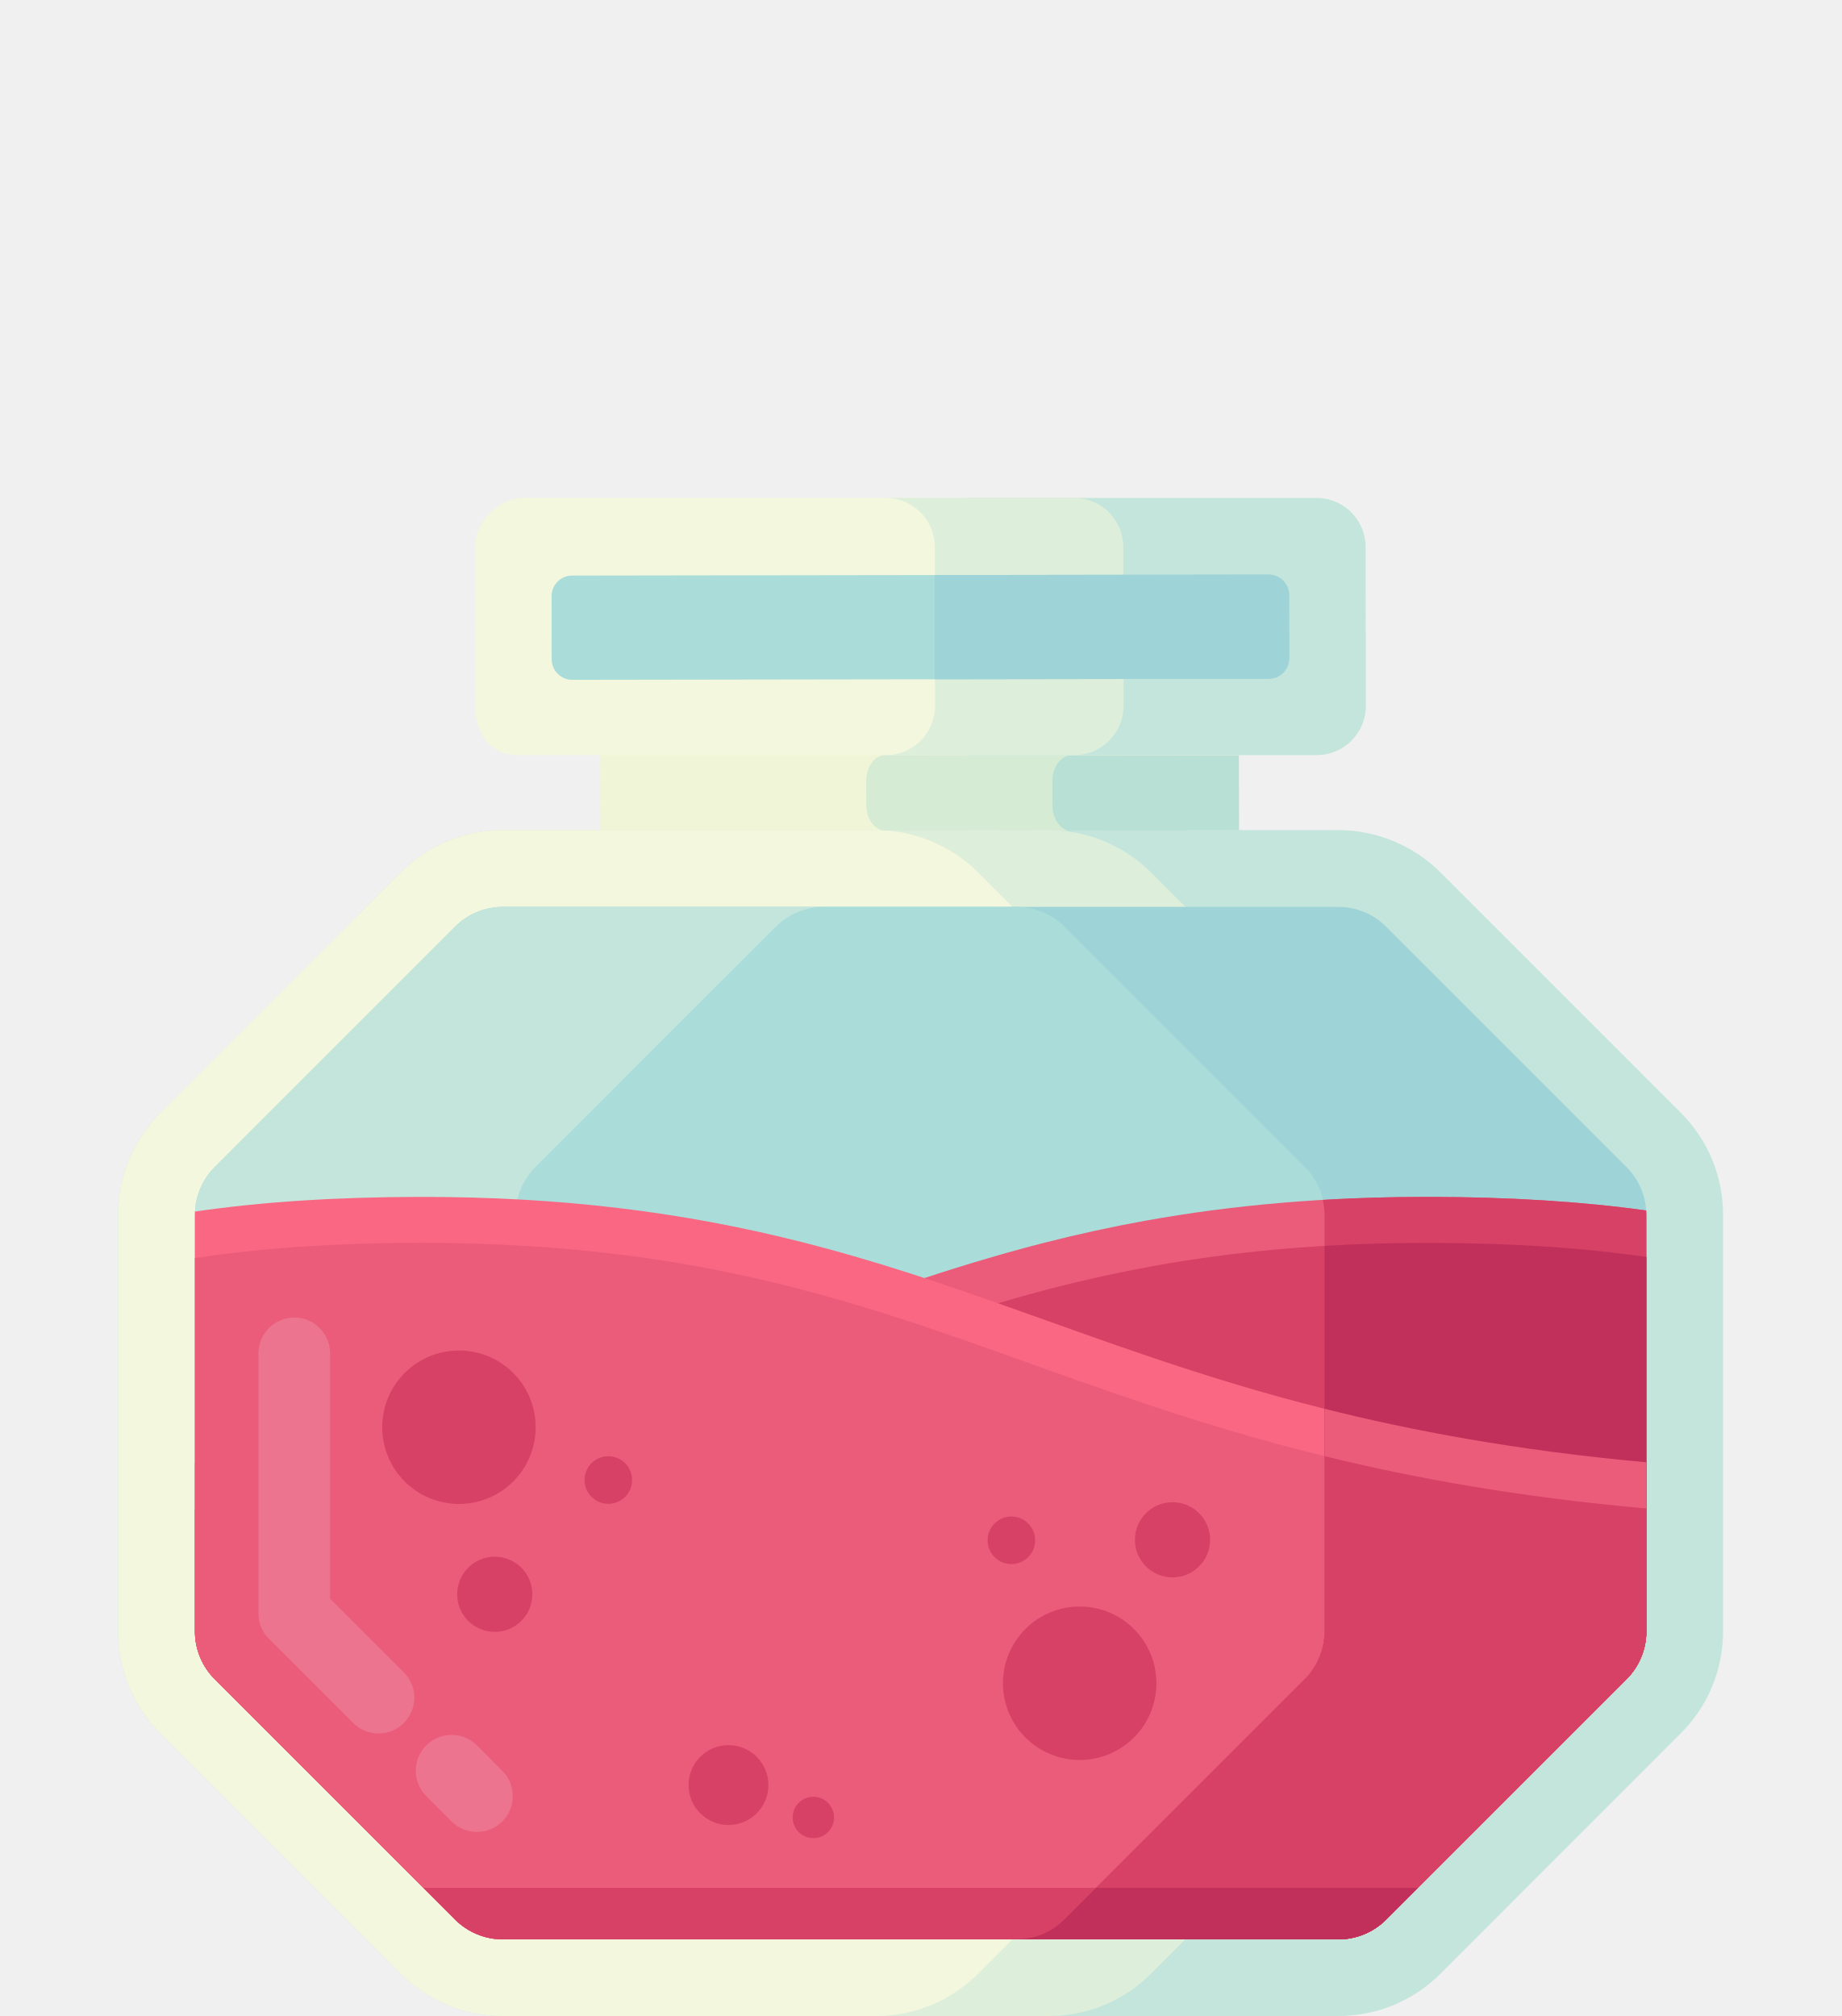
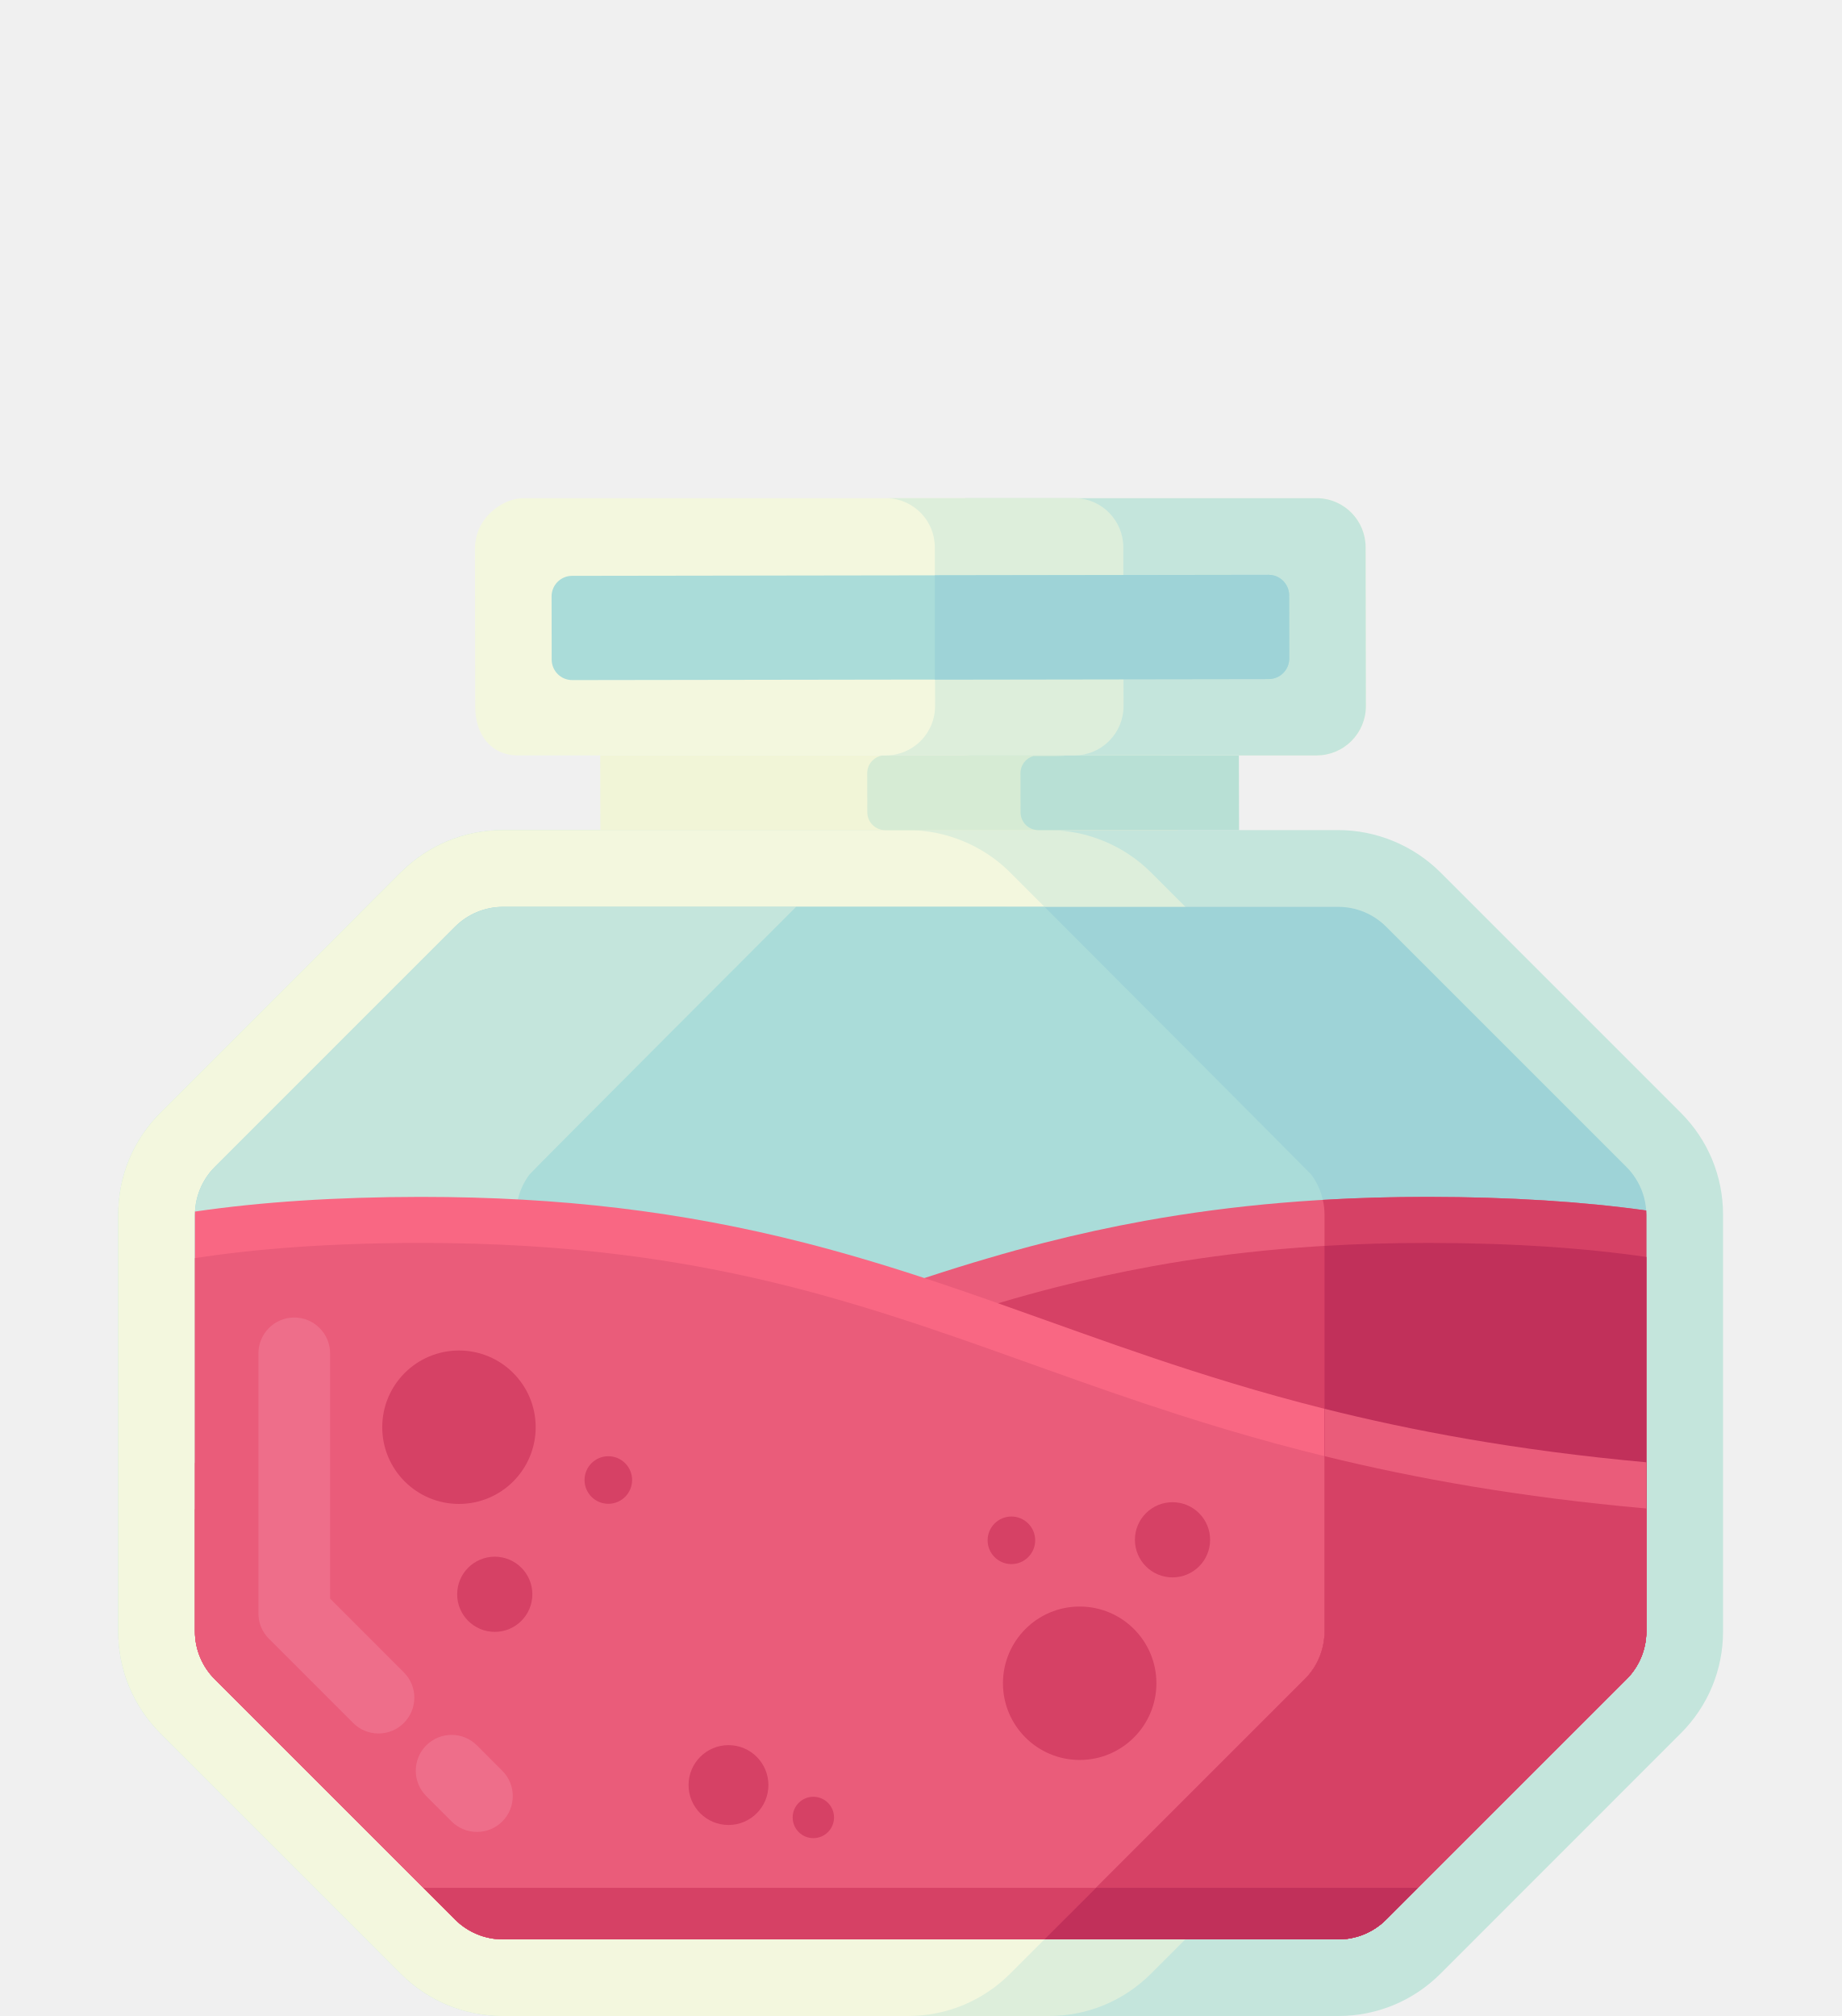
<svg xmlns="http://www.w3.org/2000/svg" version="1.1" id="Layer_1" x="0px" y="0px" viewBox="0 0 600 657" style="enable-background:new 0 0 600 657;" xml:space="preserve">
  <style type="text/css">
	.st0{fill:#C4E5DC;}
	.st1{fill:#DDEEDB;}
	.st2{fill:#F3F7DE;}
	.st3{fill:#9ED3D7;}
	.st4{fill:#AADCD9;}
	.st5{fill:#F1F5D7;}
	.st6{fill:#D6EBD4;}
	.st7{fill:#B8E0D5;}
	.st8{fill:#EA5C7A;}
	.st9{fill:#D64165;}
	.st10{fill:#F96783;}
	.st11{fill:#C1305A;}
- 	.st12{opacity:0.15;fill:#FFFFFF;enable-background:new    ;}
+ 	.st12{opacity:0.3;fill:#FFFFFF;mix-blend-mode:soft-light;}
</style>
  <g>
    <path class="st0" d="M561.475,395.9v135.72c0,12.59-4.91,24.42-13.82,33.31   l-78.27,78.29C460.495,652.1,448.665,657,436.095,657H163.905   c-12.56,0-24.38-4.89-33.28-13.76l-78.32-78.33   c-8.89-8.89-13.78-20.71-13.78-33.29V395.9   c0-12.6,4.9-24.42,13.8-33.3l78.28-78.3   c8.95-8.9,20.76-13.78,33.3-13.78h272.19c12.37,0,24.5,5.01,33.26,13.76   l78.33,78.34C556.555,371.46,561.475,383.29,561.475,395.9z" />
    <path class="st1" d="M467.135,395.9v135.72c0,12.59-4.9,24.42-13.81,33.31   l-78.28,78.29C366.155,652.1,354.335,657,341.755,657H163.905   c-12.56,0-24.38-4.89-33.28-13.76l-78.32-78.33   c-8.89-8.89-13.78-20.71-13.78-33.29V395.9   c0-12.6,4.9-24.42,13.8-33.3l78.28-78.3   c8.95-8.9,20.76-13.78,33.3-13.78h177.85c12.38,0,24.5,5.01,33.27,13.76   l78.32,78.34C462.225,371.46,467.135,383.29,467.135,395.9z" />
-     <path class="st2" d="M410.805,395.9v135.72c0,12.59-4.9,24.42-13.81,33.31   l-78.28,78.29C309.825,652.1,298.005,657,285.425,657H163.905   c-12.56,0-24.38-4.89-33.28-13.76l-78.32-78.33   c-8.89-8.89-13.78-20.71-13.78-33.29V395.9   c0-12.6,4.9-24.42,13.8-33.3l78.28-78.3   c8.95-8.9,20.76-13.78,33.3-13.78h121.52c12.38,0,24.5,5.01,33.27,13.76   l78.32,78.34C405.895,371.46,410.805,383.29,410.805,395.9z" />
+     <path class="st2" d="M421.24,395.9v135.72c0,12.59-4.9,24.42-13.81,33.31   l-78.28,78.29C320.26,652.1,308.44,657,295.86,657H163.905   c-12.56,0-24.38-4.89-33.28-13.76l-78.32-78.33   c-8.89-8.89-13.78-20.71-13.78-33.29V395.9   c0-12.6,4.9-24.42,13.8-33.3l78.28-78.3   c8.95-8.9,20.76-13.78,33.3-13.78h131.955c12.38,0,24.5,5.01,33.27,13.76   l78.32,78.34C416.33,371.46,421.24,383.29,421.24,395.9z" />
    <path class="st3" d="M536.475,395.93v135.71c0,5.86-2.33,11.48-6.47,15.61   l-78.31,78.31c-4.13,4.14-9.75,6.47-15.6,6.47H163.905   c-5.86,0-11.48-2.33-15.62-6.47L69.985,547.25   c-4.14-4.13-6.47-9.75-6.47-15.61V395.93c0-0.36,0.01-0.73,0.03-1.09   c0.18-3.76,1.33-7.38,3.29-10.55c0.88-1.43,1.94-2.77,3.15-3.97   l78.3-78.31c4.14-4.14,9.76-6.47,15.62-6.47h272.19   c5.85,0,11.47,2.33,15.6,6.47l78.31,78.31   c1.11,1.11,2.09,2.32,2.92,3.62c2.04,3.14,3.26,6.77,3.5,10.55   C536.455,394.96,536.475,395.45,536.475,395.93z" />
    <path class="st0" d="M426.825,395.925v135.72c0,5.857-2.327,11.471-6.462,15.606   l-78.314,78.314c-4.135,4.135-9.749,6.462-15.606,6.462h-162.542   c-5.856,0-11.471-2.327-15.614-6.462l-78.306-78.314   c-4.135-4.135-6.462-9.749-6.462-15.606V395.925   c0-5.856,2.327-11.471,6.462-15.606l78.306-78.314   c4.144-4.135,9.758-6.462,15.614-6.462h162.542c5.857,0,11.471,2.327,15.606,6.462   l78.314,78.314C424.498,384.454,426.825,390.069,426.825,395.925z" />
-     <path class="st4" d="M431.679,395.925v135.72c0,5.857-2.327,11.471-6.462,15.606   l-78.314,78.314c-4.135,4.135-9.749,6.462-15.606,6.462h-62.897   c-5.857,0-11.471-2.327-15.614-6.462l-78.306-78.314   c-4.135-4.135-6.462-9.749-6.462-15.606V395.925   c0-5.856,2.327-11.471,6.462-15.606l78.306-78.314   c4.144-4.135,9.758-6.462,15.614-6.462h62.897c5.857,0,11.471,2.327,15.606,6.462   l78.314,78.314C429.352,384.454,431.679,390.069,431.679,395.925z" />
-     <path class="st5" d="M383.765,270.338l-31.68,0.07l-50.32,0.11l-9.46,0.02   l-96.67,0.15l-0.05-24.74l77.64-0.12l30-0.06h0.04l25.47-0.06   c0.01,0.01,0.03,0.01,0.04,0l36.99-0.07c0,0,0,0,0.01,0l17.93-0.04v0.23   L383.765,270.338z" />
-     <path class="st6" d="M383.705,245.998l0.06,24.51l-31.68,0.07l-64.32,0.11   c-3.1-0.58-5.47-4.07-5.48-8.29l-0.03-7.97   c-0.01-4.64,2.85-8.41,6.39-8.41l23.49-0.02l15.65-0.03h0.04   l37.33-0.08h0.01l18.13-0.04c0.14,0,0.28,0,0.41,0.02   c0.17,0.01,0.34,0.03,0.51,0.07c0.09,0.01,0.19,0.03,0.29,0.06   H383.705z" />
-     <path class="st7" d="M403.765,270.618l-55.68,0.07   c-2.91-0.78-5.1-4.14-5.11-8.16l-0.03-8.07   c0-4.47,2.67-8.12,6.06-8.35c0.11-0.01,4.22-0.01,4.33-0.01   l10.89-0.02c0.01,0,0.02,0,0.02,0l39.46-0.03L403.765,270.618z" />
-     <path class="st2" d="M445.085,229.985c0.01,4.3-1.66,8.35-4.69,11.39   c-3.03,3.04-7.07,4.72-11.37,4.73H168.835   c-8.84,0-13.96-6.83-13.98-15.68l-0.08-51.7   c-0.01-4.3,1.66-8.34,4.69-11.38c3.03-3.04,7.06-5.07,11.36-5.08   h258.84c8.6,0.38,15.33,7.42,15.34,16.02L445.085,229.985z" />
-     <path class="st0" d="M445.085,229.985c0.01,4.3-1.66,8.35-4.69,11.39   c-3.03,3.04-7.07,4.72-11.37,4.73H313.605c0.31,0,0.62-0.01,0.93-0.03   h0.04c0.31-0.02,0.61-0.04,0.91-0.09c0.01,0.01,0.03,0.01,0.04,0   c3.57-0.43,6.88-2.03,9.45-4.61c3.03-3.04,4.7-7.09,4.69-11.39   l-0.01-8.57V221.335l-0.06-33.88v-0.09l-0.01-9.08   c-0.01-8.6-6.74-15.64-15.34-16.02h115.42   c8.6,0.38,15.33,7.42,15.34,16.02L445.085,229.985z" />
-     <path class="st1" d="M366.124,229.98c0.01,4.3-1.66,8.35-4.69,11.39   s-7.07,4.72-11.37,4.73h-61.422c4.3-0.01,8.34-1.69,11.37-4.73   s4.7-7.09,4.69-11.39l-0.08-51.7   c-0.01-8.6-6.74-15.64-15.34-16.02h61.422   c8.6,0.38,15.33,7.42,15.34,16.02L366.124,229.98z" />
-     <path class="st4" d="M420.112,214.514c0,3.69-2.98,6.69-6.68,6.7l-108.75,0.16h-2.85   l-115.36,0.17c-3.7,0.01-6.69-2.98-6.7-6.68l-0.03-20.59   c-0.01-3.69,2.98-6.69,6.67-6.7l103.47-0.15l14.8-0.02l108.7-0.16   c2.58-0.01,4.82,1.45,5.93,3.59c0.1,0.18,0.19,0.37,0.27,0.57   c0.08,0.17,0.14,0.34,0.2,0.53c0.19,0.63,0.3,1.3,0.3,1.99   L420.112,214.514z" />
-     <path class="st3" d="M420.112,214.514c0,3.69-2.98,6.69-6.68,6.7l-108.808,0.16   v-33.97l108.758-0.16c2.58-0.01,4.82,1.45,5.93,3.59   c0.1,0.18,0.19,0.37,0.27,0.57c0.08,0.17,0.14,0.34,0.2,0.53   c0.19,0.63,0.3,1.3,0.3,1.99L420.112,214.514z" />
+     <path class="st4" d="M431.633,395.925v135.72c0,4.76-1.54,9.36-4.33,13.13   c-0.44,0.58-86.91,87.25-86.91,87.25h-80.983l-84.78-84.77   c-0.78-0.78-1.49-1.6-2.13-2.48c-0.43-0.58-0.83-1.18-1.2-1.8   c-0.19-0.3-0.37-0.62-0.53-0.93c-0.34-0.64-0.65-1.29-0.92-1.95   c-1.1-2.66-1.68-5.52-1.68-8.45V395.925c0-2.93,0.58-5.79,1.68-8.45   c0.27-0.66,0.58-1.31,0.92-1.95c0.16-0.31,0.34-0.63,0.53-0.93   c0.37-0.62,0.77-1.22,1.2-1.8c0.64-0.88,86.91-87.25,86.91-87.25h80.983   c0,0,86.47,86.67,86.91,87.25C430.093,386.565,431.633,391.165,431.633,395.925z" />
+     <path class="st4" d="M172.501,544.775c-0.44-0.58-0.84-1.18-1.2-1.8   C171.671,543.595,172.071,544.195,172.501,544.775z" />
+     <path class="st4" d="M172.501,382.795c-0.43,0.58-0.83,1.18-1.2,1.8   C171.661,383.975,172.061,383.375,172.501,382.795z" />
+     <path class="st4" d="M426.121,546.465c-0.24,0.27-0.49,0.53-0.75,0.79l-78.31,78.31   l78.3-78.31C425.621,546.995,425.871,546.735,426.121,546.465z" />
+     <path class="st4" d="M426.121,381.105c-0.25-0.27-0.5-0.53-0.76-0.79h0.01   C425.631,380.575,425.881,380.835,426.121,381.105z" />
+     <g>
+       <path class="st5" d="M383.761,270.368v0.17H195.631l-0.05-24.39c0,0,42.43,0,87,0    c0,0,51.85,0,101.12,0L383.761,270.368z" />
+       <path class="st6" d="M383.761,270.368v0.17h-95.314c-3.214,0-5.821-2.602-5.828-5.816    l-0.026-12.735c-0.007-3.223,2.604-5.84,5.828-5.84h89.467    c3.213,0,5.82,2.6,5.828,5.813L383.761,270.368z" />
+       <path class="st7" d="M403.761,270.538h-65.38c-0.31,0-0.62-0.02-0.91-0.08    c-2.78-0.43-4.91-2.83-4.91-5.74l-0.02-6.41v-4.17l-0.01-2.15    c-0.01-2.65,1.76-4.89,4.19-5.6l10.01-0.01    c0.51-0.15-8.94-0.23-8.37-0.23h65.34L403.761,270.538z" />
+       <g>
+         <path class="st2" d="M445.085,230.073c0.01,4.3-1.66,8.35-4.69,11.39     c-3.03,3.04-7.07,4.72-11.37,4.73H168.835     c-8.84,0-13.96-6.83-13.98-15.68l-0.08-51.7     c-0.01-4.3,1.66-8.34,4.69-11.38c3.03-3.04,7.06-5.07,11.36-5.08     h258.84c8.6,0.38,15.33,7.42,15.34,16.02L445.085,230.073z" />
+         <path class="st0" d="M445.085,230.073c0.01,4.3-1.66,8.35-4.69,11.39     c-3.03,3.04-7.07,4.72-11.37,4.73H313.605     c0.31,0,0.62-0.01,0.93-0.03h0.04c0.31-0.02,0.61-0.04,0.91-0.09     c0.01,0.01,0.03,0.01,0.04,0c3.57-0.43,6.88-2.03,9.45-4.61     c3.03-3.04,4.7-7.09,4.69-11.39l-0.01-8.57v-0.08l-0.06-33.88     v-0.09l-0.01-9.08c-0.01-8.6-6.74-15.64-15.34-16.02h115.42     c8.6,0.38,15.33,7.42,15.34,16.02L445.085,230.073z" />
+         <path class="st1" d="M366.124,230.069c0.01,4.3-1.66,8.35-4.69,11.39     s-7.07,4.72-11.37,4.73h-61.422c4.3-0.01,8.34-1.69,11.37-4.73     s4.7-7.09,4.69-11.39l-0.08-51.7     c-0.01-8.6-6.74-15.64-15.34-16.02h61.422     c8.6,0.38,15.33,7.42,15.34,16.02L366.124,230.069z" />
+         <path class="st4" d="M420.112,214.602c0,3.69-2.98,6.69-6.68,6.7l-108.75,0.16     h-2.85l-115.36,0.17c-3.7,0.01-6.69-2.98-6.7-6.68l-0.03-20.59     c-0.01-3.69,2.98-6.69,6.67-6.7l103.47-0.15l14.8-0.02     l108.7-0.16c2.58-0.01,4.82,1.45,5.93,3.59     c0.1,0.18,0.19,0.37,0.27,0.57c0.08,0.17,0.14,0.34,0.2,0.53     c0.19,0.63,0.3,1.3,0.3,1.99L420.112,214.602z" />
+         <path class="st3" d="M420.112,214.602c0,3.69-2.98,6.69-6.68,6.7l-108.808,0.16     v-33.97l108.758-0.16c2.58-0.01,4.82,1.45,5.93,3.59     c0.1,0.18,0.19,0.37,0.27,0.57c0.08,0.17,0.14,0.34,0.2,0.53     c0.19,0.63,0.3,1.3,0.3,1.99L420.112,214.602z" />
+       </g>
+     </g>
    <path class="st8" d="M536.475,395.93v135.71c0,5.86-2.33,11.48-6.47,15.61   l-78.31,78.31c-4.13,4.14-9.75,6.47-15.6,6.47H163.905   c-5.86,0-11.48-2.33-15.62-6.47L69.985,547.25   c-4.14-4.13-6.47-9.75-6.47-15.61v-54.88   c90.22-7.92,145.03-27.51,198.04-46.46   c11.4-4.08,23.18-8.29,34.9-12.21l2.32-0.78h0.02   c0.82-0.27,1.63-0.54,2.43-0.8c7.68-2.52,14.42-4.62,20.9-6.5   c6-1.78,12.12-3.46,18.11-4.99c11-2.81,21.72-5.15,32.78-7.16   c29.08-5.25,59.15-7.8,91.97-7.8h0.73   c26.04,0.03,49.82,1.51,70.71,4.43   C536.455,394.96,536.475,395.45,536.475,395.93z" />
    <path class="st9" d="M536.475,409.64v122c0,5.86-2.33,11.48-6.47,15.61l-78.31,78.31   c-4.13,4.14-9.75,6.47-15.6,6.47H163.905c-5.86,0-11.48-2.33-15.62-6.47   L69.985,547.25c-4.14-4.13-6.47-9.75-6.47-15.61v-39.82   c113.23-9.76,173.16-37.9,237.7-59.51h0.01   c8.26-2.76,16.56-5.42,25.09-7.9c5.78-1.71,11.64-3.33,17.63-4.86   c10.15-2.59,20.68-4.92,31.75-6.93c26.14-4.72,55.32-7.6,90-7.56   C493.455,405.09,516.725,406.77,536.475,409.64z" />
    <path class="st10" d="M536.475,476.55v55.09c0,5.86-2.33,11.48-6.47,15.61   l-78.31,78.31c-4.13,4.14-9.75,6.47-15.6,6.47H163.905   c-5.86,0-11.48-2.33-15.62-6.47L69.985,547.25   c-4.14-4.13-6.47-9.75-6.47-15.61V395.93c0-0.36,0.01-0.73,0.03-1.09   c21.49-3.15,46.09-4.75,73.16-4.78h0.65c45.19,0,84.86,4.75,124.85,14.96   c5.92,1.51,12.02,3.19,18.15,4.99c6.43,1.88,13.17,3.97,20.87,6.5   c0.8,0.26,1.6,0.53,2.42,0.8h0.01l2.33,0.78   c11.75,3.93,23.57,8.16,34.99,12.24c15.12,5.41,30.75,11,47.27,16.31   C421.535,457.33,468.425,470.37,536.475,476.55z" />
    <path class="st8" d="M536.475,491.61v40.03c0,5.86-2.33,11.48-6.47,15.61   l-78.31,78.31c-4.13,4.14-9.75,6.47-15.6,6.47H163.905   c-5.86,0-11.48-2.33-15.62-6.47l-10.33-10.33L69.985,547.25   c-4.14-4.13-6.47-9.75-6.47-15.61v-121.63   c20.27-3.1,44.31-4.92,73.21-4.95   c49.38-0.05,87.64,5.78,121.77,14.49   c5.99,1.53,11.85,3.15,17.62,4.85c8.55,2.49,16.84,5.15,25.1,7.91   h0.01c26.89,9,52.96,19.14,82.43,28.61   C424.425,474.01,471.665,485.83,536.475,491.61z" />
    <path class="st9" d="M536.485,395.93v135.71c0,5.86-2.33,11.48-6.47,15.61   l-78.31,78.31c-4.13,4.14-9.75,6.47-15.6,6.47H331.235   c5.86,0,11.47-2.33,15.61-6.47L425.155,547.25   c4.13-4.13,6.46-9.75,6.46-15.61V395.93c0-1.66-0.19-3.31-0.56-4.9   c11.02-0.65,22.31-0.97,33.94-0.97h0.73   c26.04,0.03,49.82,1.51,70.71,4.43   C536.465,394.96,536.485,395.45,536.485,395.93z" />
    <path class="st11" d="M536.485,409.64v122c0,5.86-2.33,11.48-6.47,15.61l-78.31,78.31   c-4.13,4.14-9.75,6.47-15.6,6.47H331.235c5.86,0,11.47-2.33,15.61-6.47   L425.155,547.25c4.13-4.13,6.46-9.75,6.46-15.61V406.02   c10.77-0.64,22.1-0.97,34.09-0.96   C493.465,405.09,516.735,406.77,536.485,409.64z" />
    <path class="st8" d="M536.485,476.55v55.09c0,5.86-2.33,11.48-6.47,15.61   l-78.31,78.31c-4.13,4.14-9.75,6.47-15.6,6.47H331.235   c5.86,0,11.47-2.33,15.61-6.47L425.155,547.25   c4.13-4.13,6.46-9.75,6.46-15.61v-72.53   C459.495,466.11,493.835,472.68,536.485,476.55z" />
    <path class="st9" d="M536.485,491.61v40.03c0,5.86-2.33,11.48-6.47,15.61   l-78.31,78.31c-4.13,4.14-9.75,6.47-15.6,6.47H331.235   c5.86,0,11.47-2.33,15.61-6.47l10.33-10.33L425.155,547.25   c4.13-4.13,6.46-9.75,6.46-15.61v-57.09   C461.395,481.86,495.415,487.95,536.485,491.61z" />
    <path class="st12" d="M135.011,553.248c0,3.12-1.22,6.06-3.43,8.27   c-2.2,2.2-5.13,3.41-8.25,3.41c-3.11,0-6.04-1.21-8.25-3.42   L87.621,534.049c-2.11-2.11-3.32-4.92-3.41-7.91v-85.08   c0-6.45,5.24-11.69,11.67-11.69c3.12,0,6.05,1.22,8.25,3.42   c2.21,2.21,3.43,5.14,3.43,8.27v79.91l24.02,24.03   C133.791,547.199,135.011,550.129,135.011,553.248z" />
    <path class="st12" d="M167.091,585.329c0,3.13-1.21,6.07-3.42,8.27   s-5.14,3.41-8.25,3.41s-6.05-1.21-8.26-3.41l-8.26-8.27   c-4.55-4.55-4.55-11.96-0.01-16.52c2.22-2.2,5.15-3.42,8.26-3.42   c3.12,0,6.05,1.22,8.26,3.42l8.26,8.27   C165.881,579.279,167.091,582.208,167.091,585.329z" />
    <path class="st9" d="M462.025,615.23l-10.33,10.33c-4.13,4.14-9.75,6.47-15.6,6.47   H163.905c-5.86,0-11.48-2.33-15.62-6.47l-10.33-10.33H462.025z" />
-     <path class="st11" d="M462.035,615.23l-10.33,10.33c-4.13,4.14-9.75,6.47-15.6,6.47   H331.235c5.86,0,11.47-2.33,15.61-6.47l10.33-10.33H462.035z" />
+     <path class="st11" d="M462.031,615.235l-10.33,10.33c-4.13,4.14-9.75,6.47-15.6,6.47   h-95.75l16.82-16.8H462.031z" />
    <circle class="st9" cx="351.825" cy="548.56" r="25" />
    <circle class="st9" cx="382.075" cy="501.81" r="12.25" />
    <circle class="st9" cx="329.575" cy="501.977" r="7.75" />
    <circle class="st9" cx="149.557" cy="465.12" r="25" />
    <circle class="st9" cx="161.224" cy="519.567" r="12.25" />
    <circle class="st9" cx="198.229" cy="482.326" r="7.75" />
    <circle class="st9" cx="237.385" cy="581.739" r="13.01" />
    <circle class="st9" cx="265.036" cy="592.297" r="6.74" />
  </g>
</svg>
